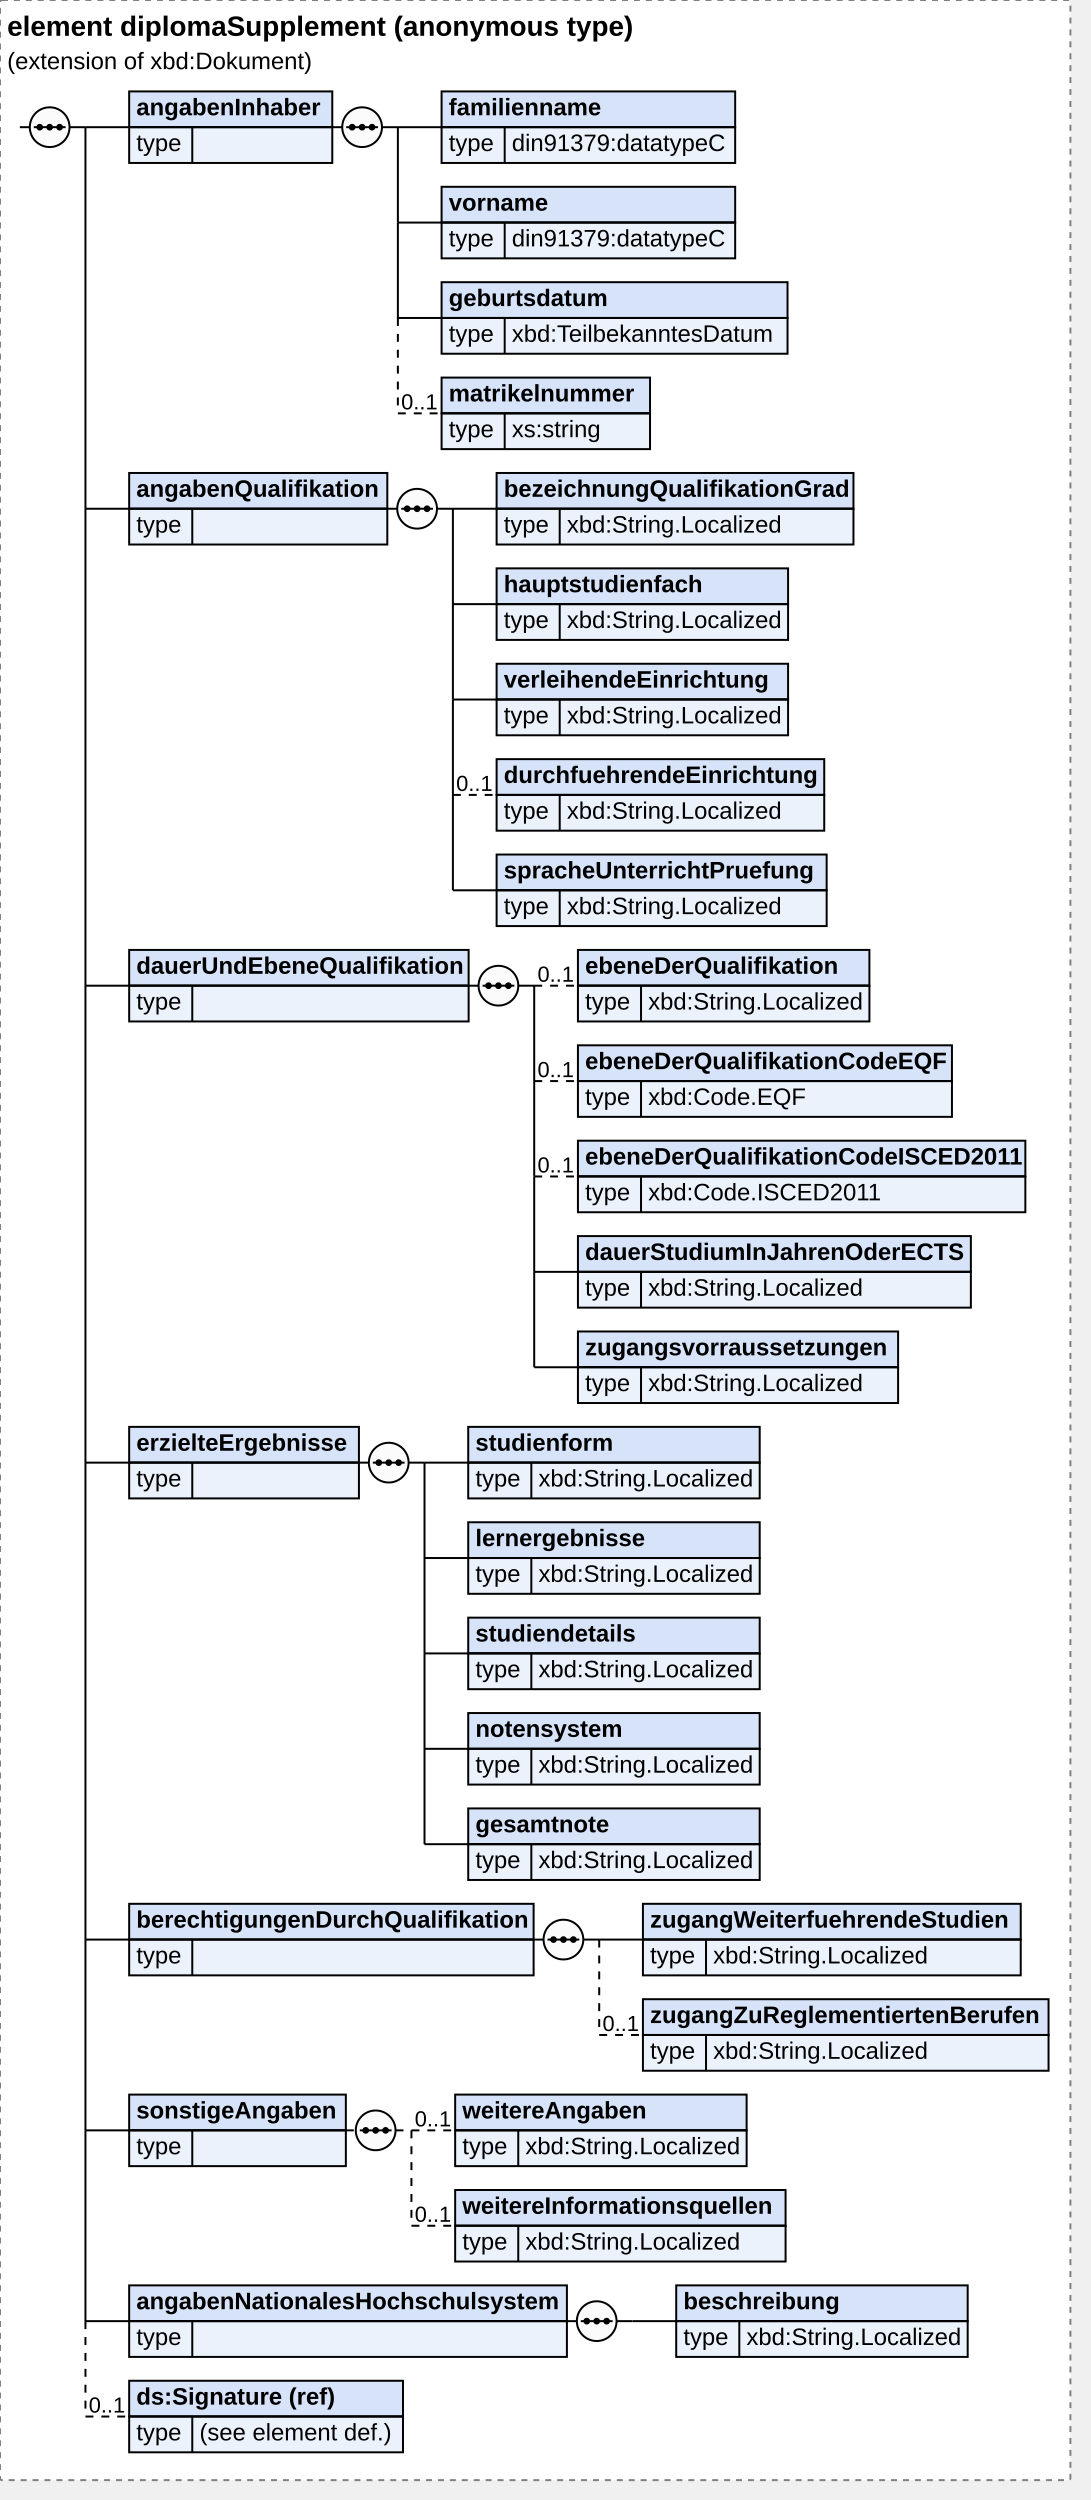
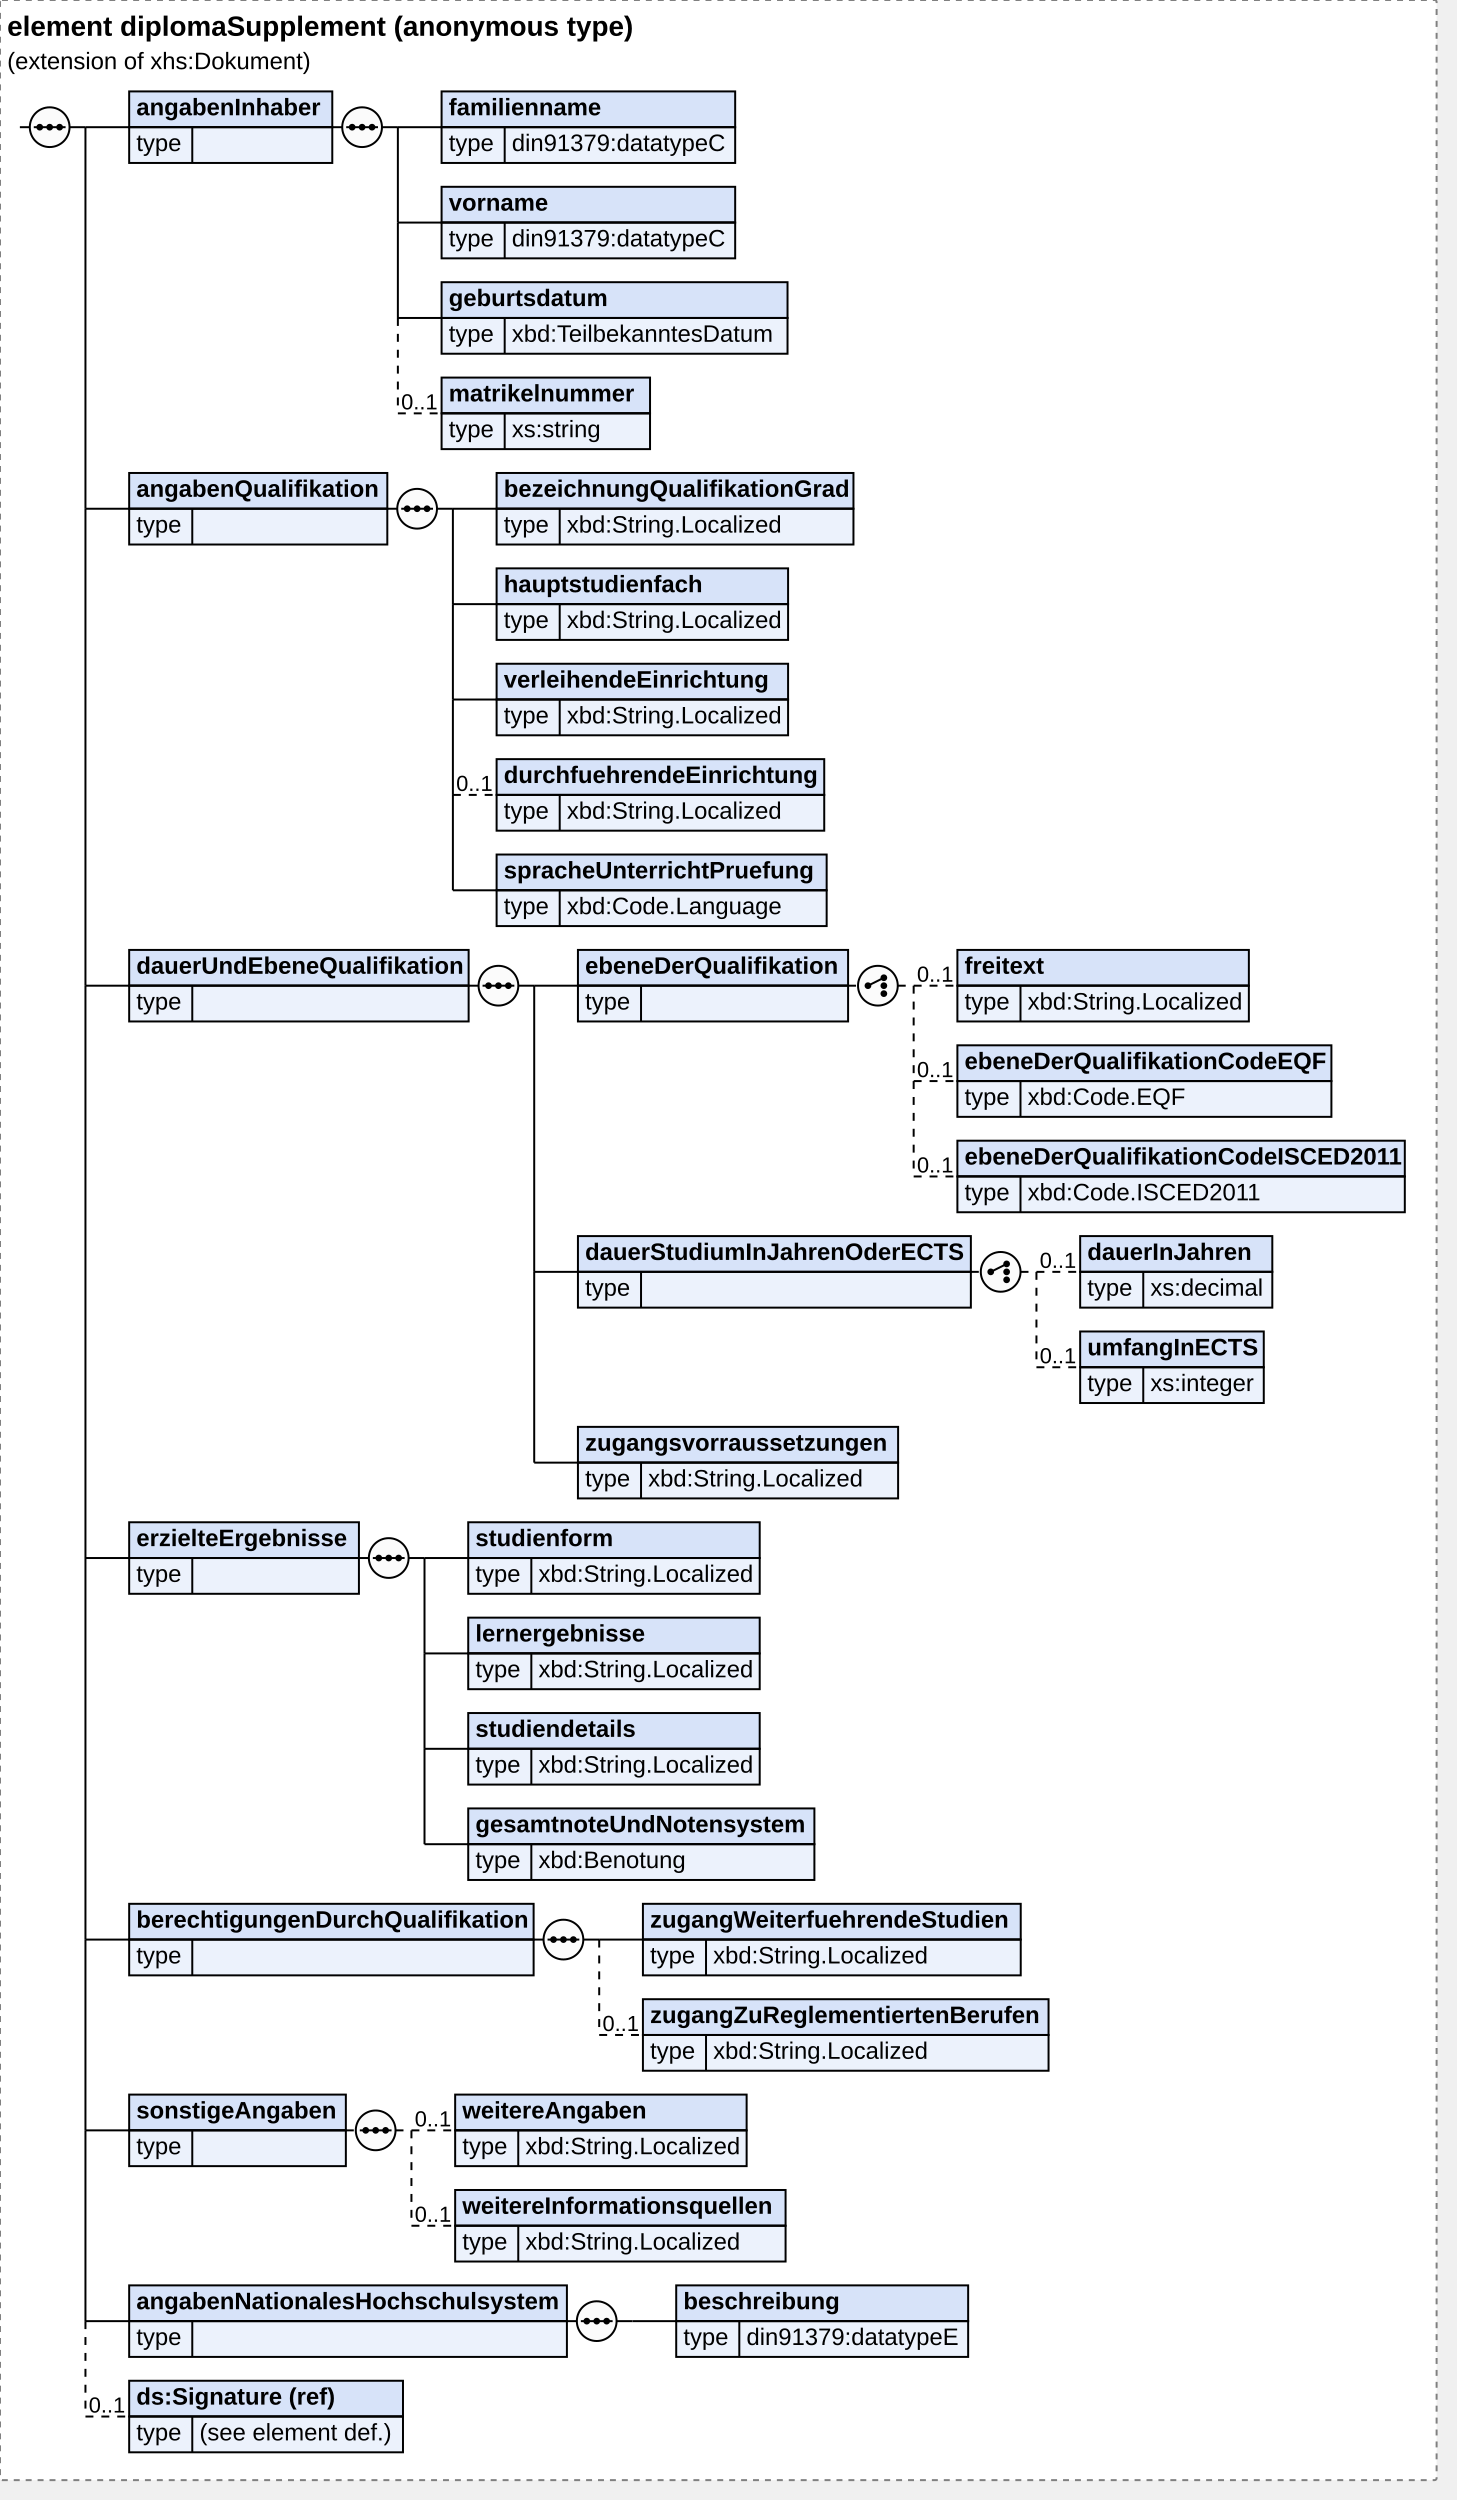
- <svg xmlns="http://www.w3.org/2000/svg" width="548.631" height="1258">
+ <svg xmlns="http://www.w3.org/2000/svg" width="732.9" height="1258">
  <defs>
    <style type="text/css">
                        text {
                            font-family: 'Arial';
                            fill: black;
                        }
                        text.at {
                            font-family: 'Arial';
                            fill: rgb(242, 152, 0);
                        }
                        line {
                            stroke: black;
                        }
                        line.type-structure {
                            stroke: black;
                        }
                        line.type-structure-optional {
                            stroke: black;
                            stroke-dasharray: 4, 4;
                        }
                        rect.attribute-upper {
                            stroke: black;
                            fill: rgb(255, 239, 211);
                        }
                        rect.element-upper {
                            stroke: black;
                            fill: rgb(215, 227, 249);
                        }
                        rect.element-lower {
                            stroke: black;
                            fill: rgb(236, 242, 252);
                        }
                        a text {
                            fill: black;
                        } 
                    </style>
  </defs>
-   <rect width="538.631" height="1248" stroke-dasharray="3,3" rx="1" ry="1" style="stroke: grey;fill: white;" />
+   <rect width="722.9" height="1248" stroke-dasharray="3,3" rx="1" ry="1" style="stroke: grey;fill: white;" />
  <text font-size="14" x="3.6" y="18" font-weight="bold">element diplomaSupplement (anonymous type)</text>
-   <text font-size="12" x="3.6" y="34.8"> (extension of xbd:Dokument)</text>
+   <text font-size="12" x="3.6" y="34.8"> (extension of xhs:Dokument)</text>
  <g transform="translate(10,46)">
    <g transform="translate(55,0)">
      <rect width="102.206" height="18" class="element-upper" />
      <rect width="102.206" height="18" y="18" class="element-lower" />
      <text font-size="12" x="3.6" y="12" font-weight="bold">angabenInhaber</text>
      <line x1="0" y1="18" x2="102.206" y2="18" />
      <text font-size="12" fill="grey" x="3.6" y="30">type</text>
      <line x1="31.753" y1="18" x2="31.753" y2="36" />
      <g transform="translate(102.2062,0)">
        <g transform="translate(55,0)">
          <rect width="147.734" height="18" class="element-upper" />
          <rect width="147.734" height="18" y="18" class="element-lower" />
          <text font-size="12" x="3.6" y="12" font-weight="bold">familienname</text>
          <line x1="0" y1="18" x2="147.734" y2="18" />
          <text font-size="12" fill="grey" x="3.6" y="30">type</text>
          <line x1="31.753" y1="18" x2="31.753" y2="36" />
          <text font-size="12" x="35.353" y="30">din91379:datatypeC</text>
          <g transform="translate(147.7344,0)" />
        </g>
        <line x1="33" y1="18" x2="55" y2="18" class="type-structure-required" />
        <text font-size="11" fill="black" x="53" y="16" text-anchor="end" />
        <line x1="33" y1="18" x2="33" y2="18" class="type-structure-required" />
        <g transform="translate(55,48)">
          <rect width="147.734" height="18" class="element-upper" />
          <rect width="147.734" height="18" y="18" class="element-lower" />
          <text font-size="12" x="3.6" y="12" font-weight="bold">vorname</text>
          <line x1="0" y1="18" x2="147.734" y2="18" />
          <text font-size="12" fill="grey" x="3.6" y="30">type</text>
          <line x1="31.753" y1="18" x2="31.753" y2="36" />
          <text font-size="12" x="35.353" y="30">din91379:datatypeC</text>
          <g transform="translate(147.7344,0)" />
        </g>
        <line x1="33" y1="66" x2="55" y2="66" class="type-structure-required" />
        <text font-size="11" fill="black" x="53" y="64" text-anchor="end" />
        <line x1="33" y1="18" x2="33" y2="66" class="type-structure-required" />
        <g transform="translate(55,96)">
          <rect width="174.078" height="18" class="element-upper" />
          <rect width="174.078" height="18" y="18" class="element-lower" />
          <text font-size="12" x="3.6" y="12" font-weight="bold">geburtsdatum</text>
          <line x1="0" y1="18" x2="174.078" y2="18" />
          <text font-size="12" fill="grey" x="3.6" y="30">type</text>
          <line x1="31.753" y1="18" x2="31.753" y2="36" />
          <text font-size="12" x="35.353" y="30">xbd:TeilbekanntesDatum</text>
          <g transform="translate(174.0781,0)" />
        </g>
        <line x1="33" y1="114" x2="55" y2="114" class="type-structure-required" />
        <text font-size="11" fill="black" x="53" y="112" text-anchor="end" />
        <line x1="33" y1="66" x2="33" y2="114" class="type-structure-required" />
        <g transform="translate(55,144)">
          <rect width="104.894" height="18" class="element-upper" />
          <rect width="104.894" height="18" y="18" class="element-lower" />
          <text font-size="12" x="3.6" y="12" font-weight="bold">matrikelnummer</text>
          <line x1="0" y1="18" x2="104.894" y2="18" />
          <text font-size="12" fill="grey" x="3.6" y="30">type</text>
          <line x1="31.753" y1="18" x2="31.753" y2="36" />
          <text font-size="12" x="35.353" y="30">xs:string</text>
          <g transform="translate(104.8937,0)" />
        </g>
        <line x1="33" y1="162" x2="55" y2="162" class="type-structure-optional" />
        <text font-size="11" fill="black" x="53" y="160" text-anchor="end">0..1</text>
        <line x1="33" y1="114" x2="33" y2="162" class="type-structure-optional" />
        <circle cx="15" cy="18" r="10" stroke="black" fill="rgb(251, 251, 251)" />
        <line x1="0" y1="18" x2="5" y2="18" class="type-structure-required" />
        <line x1="25" y1="18" x2="33" y2="18" class="type-structure-required" />
        <circle cx="10" cy="18" r="1.2" stroke="black" fill="black" />
        <circle cx="15" cy="18" r="1.2" stroke="black" fill="black" />
        <circle cx="20" cy="18" r="1.2" stroke="black" fill="black" />
        <line x1="7" y1="18" x2="23" y2="18" />
      </g>
    </g>
    <line x1="33" y1="18" x2="55" y2="18" class="type-structure-required" />
    <text font-size="11" fill="black" x="53" y="16" text-anchor="end" />
    <line x1="33" y1="18" x2="33" y2="18" class="type-structure-required" />
    <g transform="translate(55,192)">
      <rect width="129.894" height="18" class="element-upper" />
      <rect width="129.894" height="18" y="18" class="element-lower" />
      <text font-size="12" x="3.6" y="12" font-weight="bold">angabenQualifikation</text>
      <line x1="0" y1="18" x2="129.894" y2="18" />
      <text font-size="12" fill="grey" x="3.6" y="30">type</text>
      <line x1="31.753" y1="18" x2="31.753" y2="36" />
      <g transform="translate(129.8937,0)">
        <g transform="translate(55,0)">
          <rect width="179.566" height="18" class="element-upper" />
          <rect width="179.566" height="18" y="18" class="element-lower" />
          <text font-size="12" x="3.6" y="12" font-weight="bold">bezeichnungQualifikationGrad</text>
          <line x1="0" y1="18" x2="179.566" y2="18" />
          <text font-size="12" fill="grey" x="3.6" y="30">type</text>
          <line x1="31.753" y1="18" x2="31.753" y2="36" />
          <text font-size="12" x="35.353" y="30">xbd:String.Localized</text>
          <g transform="translate(179.5656,0)" />
        </g>
        <line x1="33" y1="18" x2="55" y2="18" class="type-structure-required" />
        <text font-size="11" fill="black" x="53" y="16" text-anchor="end" />
        <line x1="33" y1="18" x2="33" y2="18" class="type-structure-required" />
        <g transform="translate(55,48)">
          <rect width="146.672" height="18" class="element-upper" />
          <rect width="146.672" height="18" y="18" class="element-lower" />
          <text font-size="12" x="3.6" y="12" font-weight="bold">hauptstudienfach</text>
          <line x1="0" y1="18" x2="146.672" y2="18" />
          <text font-size="12" fill="grey" x="3.6" y="30">type</text>
          <line x1="31.753" y1="18" x2="31.753" y2="36" />
          <text font-size="12" x="35.353" y="30">xbd:String.Localized</text>
          <g transform="translate(146.6719,0)" />
        </g>
        <line x1="33" y1="66" x2="55" y2="66" class="type-structure-required" />
        <text font-size="11" fill="black" x="53" y="64" text-anchor="end" />
        <line x1="33" y1="18" x2="33" y2="66" class="type-structure-required" />
        <g transform="translate(55,96)">
          <rect width="146.672" height="18" class="element-upper" />
          <rect width="146.672" height="18" y="18" class="element-lower" />
          <text font-size="12" x="3.6" y="12" font-weight="bold">verleihendeEinrichtung</text>
          <line x1="0" y1="18" x2="146.672" y2="18" />
          <text font-size="12" fill="grey" x="3.6" y="30">type</text>
          <line x1="31.753" y1="18" x2="31.753" y2="36" />
          <text font-size="12" x="35.353" y="30">xbd:String.Localized</text>
          <g transform="translate(146.6719,0)" />
        </g>
        <line x1="33" y1="114" x2="55" y2="114" class="type-structure-required" />
        <text font-size="11" fill="black" x="53" y="112" text-anchor="end" />
        <line x1="33" y1="66" x2="33" y2="114" class="type-structure-required" />
        <g transform="translate(55,144)">
          <rect width="164.862" height="18" class="element-upper" />
          <rect width="164.862" height="18" y="18" class="element-lower" />
          <text font-size="12" x="3.6" y="12" font-weight="bold">durchfuehrendeEinrichtung</text>
          <line x1="0" y1="18" x2="164.862" y2="18" />
          <text font-size="12" fill="grey" x="3.6" y="30">type</text>
          <line x1="31.753" y1="18" x2="31.753" y2="36" />
          <text font-size="12" x="35.353" y="30">xbd:String.Localized</text>
          <g transform="translate(164.8625,0)" />
        </g>
        <line x1="33" y1="162" x2="55" y2="162" class="type-structure-optional" />
        <text font-size="11" fill="black" x="53" y="160" text-anchor="end">0..1</text>
        <line x1="33" y1="114" x2="33" y2="162" class="type-structure-required" />
        <g transform="translate(55,192)">
          <rect width="166.081" height="18" class="element-upper" />
          <rect width="166.081" height="18" y="18" class="element-lower" />
          <text font-size="12" x="3.6" y="12" font-weight="bold">spracheUnterrichtPruefung</text>
          <line x1="0" y1="18" x2="166.081" y2="18" />
          <text font-size="12" fill="grey" x="3.6" y="30">type</text>
          <line x1="31.753" y1="18" x2="31.753" y2="36" />
-           <text font-size="12" x="35.353" y="30">xbd:String.Localized</text>
+           <text font-size="12" x="35.353" y="30">xbd:Code.Language</text>
          <g transform="translate(166.0812,0)" />
        </g>
        <line x1="33" y1="210" x2="55" y2="210" class="type-structure-required" />
        <text font-size="11" fill="black" x="53" y="208" text-anchor="end" />
        <line x1="33" y1="162" x2="33" y2="210" class="type-structure-required" />
        <circle cx="15" cy="18" r="10" stroke="black" fill="rgb(251, 251, 251)" />
        <line x1="0" y1="18" x2="5" y2="18" class="type-structure-required" />
        <line x1="25" y1="18" x2="33" y2="18" class="type-structure-required" />
        <circle cx="10" cy="18" r="1.2" stroke="black" fill="black" />
        <circle cx="15" cy="18" r="1.2" stroke="black" fill="black" />
        <circle cx="20" cy="18" r="1.2" stroke="black" fill="black" />
        <line x1="7" y1="18" x2="23" y2="18" />
      </g>
    </g>
    <line x1="33" y1="210" x2="55" y2="210" class="type-structure-required" />
    <text font-size="11" fill="black" x="53" y="208" text-anchor="end" />
    <line x1="33" y1="18" x2="33" y2="210" class="type-structure-required" />
    <g transform="translate(55,432)">
      <rect width="170.816" height="18" class="element-upper" />
      <rect width="170.816" height="18" y="18" class="element-lower" />
      <text font-size="12" x="3.6" y="12" font-weight="bold">dauerUndEbeneQualifikation</text>
      <line x1="0" y1="18" x2="170.816" y2="18" />
      <text font-size="12" fill="grey" x="3.6" y="30">type</text>
      <line x1="31.753" y1="18" x2="31.753" y2="36" />
      <g transform="translate(170.8156,0)">
        <g transform="translate(55,0)">
-           <rect width="146.672" height="18" class="element-upper" />
-           <rect width="146.672" height="18" y="18" class="element-lower" />
+           <rect width="135.941" height="18" class="element-upper" />
+           <rect width="135.941" height="18" y="18" class="element-lower" />
          <text font-size="12" x="3.6" y="12" font-weight="bold">ebeneDerQualifikation</text>
-           <line x1="0" y1="18" x2="146.672" y2="18" />
-           <text font-size="12" fill="grey" x="3.6" y="30">type</text>
-           <line x1="31.753" y1="18" x2="31.753" y2="36" />
-           <text font-size="12" x="35.353" y="30">xbd:String.Localized</text>
-           <g transform="translate(146.6719,0)" />
-         </g>
-         <line x1="33" y1="18" x2="55" y2="18" class="type-structure-optional" />
-         <text font-size="11" fill="black" x="53" y="16" text-anchor="end">0..1</text>
+           <line x1="0" y1="18" x2="135.941" y2="18" />
+           <text font-size="12" fill="grey" x="3.6" y="30">type</text>
+           <line x1="31.753" y1="18" x2="31.753" y2="36" />
+           <g transform="translate(135.9406,0)">
+             <g transform="translate(55,0)">
+               <rect width="146.672" height="18" class="element-upper" />
+               <rect width="146.672" height="18" y="18" class="element-lower" />
+               <text font-size="12" x="3.6" y="12" font-weight="bold">freitext</text>
+               <line x1="0" y1="18" x2="146.672" y2="18" />
+               <text font-size="12" fill="grey" x="3.6" y="30">type</text>
+               <line x1="31.753" y1="18" x2="31.753" y2="36" />
+               <text font-size="12" x="35.353" y="30">xbd:String.Localized</text>
+               <g transform="translate(146.6719,0)" />
+             </g>
+             <line x1="33" y1="18" x2="55" y2="18" class="type-structure-optional" />
+             <text font-size="11" fill="black" x="53" y="16" text-anchor="end">0..1</text>
+             <line x1="33" y1="18" x2="33" y2="18" class="type-structure-optional" />
+             <g transform="translate(55,48)">
+               <rect width="188.206" height="18" class="element-upper" />
+               <rect width="188.206" height="18" y="18" class="element-lower" />
+               <text font-size="12" x="3.6" y="12" font-weight="bold">ebeneDerQualifikationCodeEQF</text>
+               <line x1="0" y1="18" x2="188.206" y2="18" />
+               <text font-size="12" fill="grey" x="3.6" y="30">type</text>
+               <line x1="31.753" y1="18" x2="31.753" y2="36" />
+               <text font-size="12" x="35.353" y="30">xbd:Code.EQF</text>
+               <g transform="translate(188.2062,0)" />
+             </g>
+             <line x1="33" y1="66" x2="55" y2="66" class="type-structure-optional" />
+             <text font-size="11" fill="black" x="53" y="64" text-anchor="end">0..1</text>
+             <line x1="33" y1="18" x2="33" y2="66" class="type-structure-optional" />
+             <g transform="translate(55,96)">
+               <rect width="225.144" height="18" class="element-upper" />
+               <rect width="225.144" height="18" y="18" class="element-lower" />
+               <text font-size="12" x="3.6" y="12" font-weight="bold">ebeneDerQualifikationCodeISCED2011</text>
+               <line x1="0" y1="18" x2="225.144" y2="18" />
+               <text font-size="12" fill="grey" x="3.6" y="30">type</text>
+               <line x1="31.753" y1="18" x2="31.753" y2="36" />
+               <text font-size="12" x="35.353" y="30">xbd:Code.ISCED2011</text>
+               <g transform="translate(225.1437,0)" />
+             </g>
+             <line x1="33" y1="114" x2="55" y2="114" class="type-structure-optional" />
+             <text font-size="11" fill="black" x="53" y="112" text-anchor="end">0..1</text>
+             <line x1="33" y1="66" x2="33" y2="114" class="type-structure-optional" />
+             <circle cx="15" cy="18" r="10" stroke="black" fill="rgb(251, 251, 251)" />
+             <line x1="0" y1="18" x2="5" y2="18" class="type-structure-optional" />
+             <line x1="25" y1="18" x2="33" y2="18" class="type-structure-optional" />
+             <circle cx="10" cy="18" r="1.2" stroke="black" fill="black" />
+             <circle cx="18" cy="14" r="1.2" stroke="black" fill="black" />
+             <circle cx="18" cy="18" r="1.2" stroke="black" fill="black" />
+             <circle cx="18" cy="22" r="1.2" stroke="black" fill="black" />
+             <line x1="10" y1="18" x2="18" y2="14" />
+           </g>
+         </g>
+         <line x1="33" y1="18" x2="55" y2="18" class="type-structure-required" />
+         <text font-size="11" fill="black" x="53" y="16" text-anchor="end" />
        <line x1="33" y1="18" x2="33" y2="18" class="type-structure-required" />
-         <g transform="translate(55,48)">
-           <rect width="188.206" height="18" class="element-upper" />
-           <rect width="188.206" height="18" y="18" class="element-lower" />
-           <text font-size="12" x="3.6" y="12" font-weight="bold">ebeneDerQualifikationCodeEQF</text>
-           <line x1="0" y1="18" x2="188.206" y2="18" />
-           <text font-size="12" fill="grey" x="3.6" y="30">type</text>
-           <line x1="31.753" y1="18" x2="31.753" y2="36" />
-           <text font-size="12" x="35.353" y="30">xbd:Code.EQF</text>
-           <g transform="translate(188.2062,0)" />
-         </g>
-         <line x1="33" y1="66" x2="55" y2="66" class="type-structure-optional" />
-         <text font-size="11" fill="black" x="53" y="64" text-anchor="end">0..1</text>
-         <line x1="33" y1="18" x2="33" y2="66" class="type-structure-required" />
-         <g transform="translate(55,96)">
-           <rect width="225.144" height="18" class="element-upper" />
-           <rect width="225.144" height="18" y="18" class="element-lower" />
-           <text font-size="12" x="3.6" y="12" font-weight="bold">ebeneDerQualifikationCodeISCED2011</text>
-           <line x1="0" y1="18" x2="225.144" y2="18" />
-           <text font-size="12" fill="grey" x="3.6" y="30">type</text>
-           <line x1="31.753" y1="18" x2="31.753" y2="36" />
-           <text font-size="12" x="35.353" y="30">xbd:Code.ISCED2011</text>
-           <g transform="translate(225.1437,0)" />
-         </g>
-         <line x1="33" y1="114" x2="55" y2="114" class="type-structure-optional" />
-         <text font-size="11" fill="black" x="53" y="112" text-anchor="end">0..1</text>
-         <line x1="33" y1="66" x2="33" y2="114" class="type-structure-required" />
        <g transform="translate(55,144)">
          <rect width="197.722" height="18" class="element-upper" />
          <rect width="197.722" height="18" y="18" class="element-lower" />
          <text font-size="12" x="3.6" y="12" font-weight="bold">dauerStudiumInJahrenOderECTS</text>
          <line x1="0" y1="18" x2="197.722" y2="18" />
          <text font-size="12" fill="grey" x="3.6" y="30">type</text>
          <line x1="31.753" y1="18" x2="31.753" y2="36" />
-           <text font-size="12" x="35.353" y="30">xbd:String.Localized</text>
-           <g transform="translate(197.7219,0)" />
+           <g transform="translate(197.7219,0)">
+             <g transform="translate(55,0)">
+               <rect width="96.688" height="18" class="element-upper" />
+               <rect width="96.688" height="18" y="18" class="element-lower" />
+               <text font-size="12" x="3.6" y="12" font-weight="bold">dauerInJahren</text>
+               <line x1="0" y1="18" x2="96.688" y2="18" />
+               <text font-size="12" fill="grey" x="3.6" y="30">type</text>
+               <line x1="31.753" y1="18" x2="31.753" y2="36" />
+               <text font-size="12" x="35.353" y="30">xs:decimal</text>
+               <g transform="translate(96.6875,0)" />
+             </g>
+             <line x1="33" y1="18" x2="55" y2="18" class="type-structure-optional" />
+             <text font-size="11" fill="black" x="53" y="16" text-anchor="end">0..1</text>
+             <line x1="33" y1="18" x2="33" y2="18" class="type-structure-optional" />
+             <g transform="translate(55,48)">
+               <rect width="92.394" height="18" class="element-upper" />
+               <rect width="92.394" height="18" y="18" class="element-lower" />
+               <text font-size="12" x="3.6" y="12" font-weight="bold">umfangInECTS</text>
+               <line x1="0" y1="18" x2="92.394" y2="18" />
+               <text font-size="12" fill="grey" x="3.6" y="30">type</text>
+               <line x1="31.753" y1="18" x2="31.753" y2="36" />
+               <text font-size="12" x="35.353" y="30">xs:integer</text>
+               <g transform="translate(92.39375,0)" />
+             </g>
+             <line x1="33" y1="66" x2="55" y2="66" class="type-structure-optional" />
+             <text font-size="11" fill="black" x="53" y="64" text-anchor="end">0..1</text>
+             <line x1="33" y1="18" x2="33" y2="66" class="type-structure-optional" />
+             <circle cx="15" cy="18" r="10" stroke="black" fill="rgb(251, 251, 251)" />
+             <line x1="0" y1="18" x2="5" y2="18" class="type-structure-optional" />
+             <line x1="25" y1="18" x2="33" y2="18" class="type-structure-optional" />
+             <circle cx="10" cy="18" r="1.2" stroke="black" fill="black" />
+             <circle cx="18" cy="14" r="1.2" stroke="black" fill="black" />
+             <circle cx="18" cy="18" r="1.2" stroke="black" fill="black" />
+             <circle cx="18" cy="22" r="1.2" stroke="black" fill="black" />
+             <line x1="10" y1="18" x2="18" y2="14" />
+           </g>
        </g>
        <line x1="33" y1="162" x2="55" y2="162" class="type-structure-required" />
        <text font-size="11" fill="black" x="53" y="160" text-anchor="end" />
-         <line x1="33" y1="114" x2="33" y2="162" class="type-structure-required" />
-         <g transform="translate(55,192)">
+         <line x1="33" y1="18" x2="33" y2="162" class="type-structure-required" />
+         <g transform="translate(55,240)">
          <rect width="161.112" height="18" class="element-upper" />
          <rect width="161.112" height="18" y="18" class="element-lower" />
          <text font-size="12" x="3.6" y="12" font-weight="bold">zugangsvorraussetzungen</text>
          <line x1="0" y1="18" x2="161.112" y2="18" />
          <text font-size="12" fill="grey" x="3.6" y="30">type</text>
          <line x1="31.753" y1="18" x2="31.753" y2="36" />
          <text font-size="12" x="35.353" y="30">xbd:String.Localized</text>
          <g transform="translate(161.1125,0)" />
        </g>
-         <line x1="33" y1="210" x2="55" y2="210" class="type-structure-required" />
-         <text font-size="11" fill="black" x="53" y="208" text-anchor="end" />
-         <line x1="33" y1="162" x2="33" y2="210" class="type-structure-required" />
+         <line x1="33" y1="258" x2="55" y2="258" class="type-structure-required" />
+         <text font-size="11" fill="black" x="53" y="256" text-anchor="end" />
+         <line x1="33" y1="162" x2="33" y2="258" class="type-structure-required" />
        <circle cx="15" cy="18" r="10" stroke="black" fill="rgb(251, 251, 251)" />
        <line x1="0" y1="18" x2="5" y2="18" class="type-structure-required" />
        <line x1="25" y1="18" x2="33" y2="18" class="type-structure-required" />
        <circle cx="10" cy="18" r="1.2" stroke="black" fill="black" />
        <circle cx="15" cy="18" r="1.2" stroke="black" fill="black" />
        <circle cx="20" cy="18" r="1.2" stroke="black" fill="black" />
        <line x1="7" y1="18" x2="23" y2="18" />
      </g>
    </g>
    <line x1="33" y1="450" x2="55" y2="450" class="type-structure-required" />
    <text font-size="11" fill="black" x="53" y="448" text-anchor="end" />
    <line x1="33" y1="210" x2="33" y2="450" class="type-structure-required" />
-     <g transform="translate(55,672)">
+     <g transform="translate(55,720)">
      <rect width="115.612" height="18" class="element-upper" />
      <rect width="115.612" height="18" y="18" class="element-lower" />
      <text font-size="12" x="3.6" y="12" font-weight="bold">erzielteErgebnisse</text>
      <line x1="0" y1="18" x2="115.612" y2="18" />
      <text font-size="12" fill="grey" x="3.6" y="30">type</text>
      <line x1="31.753" y1="18" x2="31.753" y2="36" />
      <g transform="translate(115.6125,0)">
        <g transform="translate(55,0)">
          <rect width="146.672" height="18" class="element-upper" />
          <rect width="146.672" height="18" y="18" class="element-lower" />
          <text font-size="12" x="3.6" y="12" font-weight="bold">studienform</text>
          <line x1="0" y1="18" x2="146.672" y2="18" />
          <text font-size="12" fill="grey" x="3.6" y="30">type</text>
          <line x1="31.753" y1="18" x2="31.753" y2="36" />
          <text font-size="12" x="35.353" y="30">xbd:String.Localized</text>
          <g transform="translate(146.6719,0)" />
        </g>
        <line x1="33" y1="18" x2="55" y2="18" class="type-structure-required" />
        <text font-size="11" fill="black" x="53" y="16" text-anchor="end" />
        <line x1="33" y1="18" x2="33" y2="18" class="type-structure-required" />
        <g transform="translate(55,48)">
          <rect width="146.672" height="18" class="element-upper" />
          <rect width="146.672" height="18" y="18" class="element-lower" />
          <text font-size="12" x="3.6" y="12" font-weight="bold">lernergebnisse</text>
          <line x1="0" y1="18" x2="146.672" y2="18" />
          <text font-size="12" fill="grey" x="3.6" y="30">type</text>
          <line x1="31.753" y1="18" x2="31.753" y2="36" />
          <text font-size="12" x="35.353" y="30">xbd:String.Localized</text>
          <g transform="translate(146.6719,0)" />
        </g>
        <line x1="33" y1="66" x2="55" y2="66" class="type-structure-required" />
        <text font-size="11" fill="black" x="53" y="64" text-anchor="end" />
        <line x1="33" y1="18" x2="33" y2="66" class="type-structure-required" />
        <g transform="translate(55,96)">
          <rect width="146.672" height="18" class="element-upper" />
          <rect width="146.672" height="18" y="18" class="element-lower" />
          <text font-size="12" x="3.6" y="12" font-weight="bold">studiendetails</text>
          <line x1="0" y1="18" x2="146.672" y2="18" />
          <text font-size="12" fill="grey" x="3.6" y="30">type</text>
          <line x1="31.753" y1="18" x2="31.753" y2="36" />
          <text font-size="12" x="35.353" y="30">xbd:String.Localized</text>
          <g transform="translate(146.6719,0)" />
        </g>
        <line x1="33" y1="114" x2="55" y2="114" class="type-structure-required" />
        <text font-size="11" fill="black" x="53" y="112" text-anchor="end" />
        <line x1="33" y1="66" x2="33" y2="114" class="type-structure-required" />
        <g transform="translate(55,144)">
-           <rect width="146.672" height="18" class="element-upper" />
-           <rect width="146.672" height="18" y="18" class="element-lower" />
-           <text font-size="12" x="3.6" y="12" font-weight="bold">notensystem</text>
-           <line x1="0" y1="18" x2="146.672" y2="18" />
-           <text font-size="12" fill="grey" x="3.6" y="30">type</text>
-           <line x1="31.753" y1="18" x2="31.753" y2="36" />
-           <text font-size="12" x="35.353" y="30">xbd:String.Localized</text>
-           <g transform="translate(146.6719,0)" />
+           <rect width="174.191" height="18" class="element-upper" />
+           <rect width="174.191" height="18" y="18" class="element-lower" />
+           <text font-size="12" x="3.6" y="12" font-weight="bold">gesamtnoteUndNotensystem</text>
+           <line x1="0" y1="18" x2="174.191" y2="18" />
+           <text font-size="12" fill="grey" x="3.6" y="30">type</text>
+           <line x1="31.753" y1="18" x2="31.753" y2="36" />
+           <text font-size="12" x="35.353" y="30">xbd:Benotung</text>
+           <g transform="translate(174.1906,0)" />
        </g>
        <line x1="33" y1="162" x2="55" y2="162" class="type-structure-required" />
        <text font-size="11" fill="black" x="53" y="160" text-anchor="end" />
        <line x1="33" y1="114" x2="33" y2="162" class="type-structure-required" />
-         <g transform="translate(55,192)">
-           <rect width="146.672" height="18" class="element-upper" />
-           <rect width="146.672" height="18" y="18" class="element-lower" />
-           <text font-size="12" x="3.6" y="12" font-weight="bold">gesamtnote</text>
-           <line x1="0" y1="18" x2="146.672" y2="18" />
-           <text font-size="12" fill="grey" x="3.6" y="30">type</text>
-           <line x1="31.753" y1="18" x2="31.753" y2="36" />
-           <text font-size="12" x="35.353" y="30">xbd:String.Localized</text>
-           <g transform="translate(146.6719,0)" />
-         </g>
-         <line x1="33" y1="210" x2="55" y2="210" class="type-structure-required" />
-         <text font-size="11" fill="black" x="53" y="208" text-anchor="end" />
-         <line x1="33" y1="162" x2="33" y2="210" class="type-structure-required" />
        <circle cx="15" cy="18" r="10" stroke="black" fill="rgb(251, 251, 251)" />
        <line x1="0" y1="18" x2="5" y2="18" class="type-structure-required" />
        <line x1="25" y1="18" x2="33" y2="18" class="type-structure-required" />
        <circle cx="10" cy="18" r="1.2" stroke="black" fill="black" />
        <circle cx="15" cy="18" r="1.2" stroke="black" fill="black" />
        <circle cx="20" cy="18" r="1.2" stroke="black" fill="black" />
        <line x1="7" y1="18" x2="23" y2="18" />
      </g>
    </g>
-     <line x1="33" y1="690" x2="55" y2="690" class="type-structure-required" />
-     <text font-size="11" fill="black" x="53" y="688" text-anchor="end" />
-     <line x1="33" y1="450" x2="33" y2="690" class="type-structure-required" />
+     <line x1="33" y1="738" x2="55" y2="738" class="type-structure-required" />
+     <text font-size="11" fill="black" x="53" y="736" text-anchor="end" />
+     <line x1="33" y1="450" x2="33" y2="738" class="type-structure-required" />
    <g transform="translate(55,912)">
      <rect width="203.519" height="18" class="element-upper" />
      <rect width="203.519" height="18" y="18" class="element-lower" />
      <text font-size="12" x="3.6" y="12" font-weight="bold">berechtigungenDurchQualifikation</text>
      <line x1="0" y1="18" x2="203.519" y2="18" />
      <text font-size="12" fill="grey" x="3.6" y="30">type</text>
      <line x1="31.753" y1="18" x2="31.753" y2="36" />
      <g transform="translate(203.5187,0)">
        <g transform="translate(55,0)">
          <rect width="190.112" height="18" class="element-upper" />
          <rect width="190.112" height="18" y="18" class="element-lower" />
          <text font-size="12" x="3.6" y="12" font-weight="bold">zugangWeiterfuehrendeStudien</text>
          <line x1="0" y1="18" x2="190.112" y2="18" />
          <text font-size="12" fill="grey" x="3.6" y="30">type</text>
          <line x1="31.753" y1="18" x2="31.753" y2="36" />
          <text font-size="12" x="35.353" y="30">xbd:String.Localized</text>
          <g transform="translate(190.1125,0)" />
        </g>
        <line x1="33" y1="18" x2="55" y2="18" class="type-structure-required" />
        <text font-size="11" fill="black" x="53" y="16" text-anchor="end" />
        <line x1="33" y1="18" x2="33" y2="18" class="type-structure-required" />
        <g transform="translate(55,48)">
          <rect width="204.112" height="18" class="element-upper" />
          <rect width="204.112" height="18" y="18" class="element-lower" />
          <text font-size="12" x="3.6" y="12" font-weight="bold">zugangZuReglementiertenBerufen</text>
          <line x1="0" y1="18" x2="204.112" y2="18" />
          <text font-size="12" fill="grey" x="3.6" y="30">type</text>
          <line x1="31.753" y1="18" x2="31.753" y2="36" />
          <text font-size="12" x="35.353" y="30">xbd:String.Localized</text>
          <g transform="translate(204.1125,0)" />
        </g>
        <line x1="33" y1="66" x2="55" y2="66" class="type-structure-optional" />
        <text font-size="11" fill="black" x="53" y="64" text-anchor="end">0..1</text>
        <line x1="33" y1="18" x2="33" y2="66" class="type-structure-optional" />
        <circle cx="15" cy="18" r="10" stroke="black" fill="rgb(251, 251, 251)" />
        <line x1="0" y1="18" x2="5" y2="18" class="type-structure-required" />
        <line x1="25" y1="18" x2="33" y2="18" class="type-structure-required" />
        <circle cx="10" cy="18" r="1.2" stroke="black" fill="black" />
        <circle cx="15" cy="18" r="1.2" stroke="black" fill="black" />
        <circle cx="20" cy="18" r="1.2" stroke="black" fill="black" />
        <line x1="7" y1="18" x2="23" y2="18" />
      </g>
    </g>
    <line x1="33" y1="930" x2="55" y2="930" class="type-structure-required" />
    <text font-size="11" fill="black" x="53" y="928" text-anchor="end" />
-     <line x1="33" y1="690" x2="33" y2="930" class="type-structure-required" />
+     <line x1="33" y1="738" x2="33" y2="930" class="type-structure-required" />
    <g transform="translate(55,1008)">
      <rect width="109.034" height="18" class="element-upper" />
      <rect width="109.034" height="18" y="18" class="element-lower" />
      <text font-size="12" x="3.6" y="12" font-weight="bold">sonstigeAngaben</text>
      <line x1="0" y1="18" x2="109.034" y2="18" />
      <text font-size="12" fill="grey" x="3.6" y="30">type</text>
      <line x1="31.753" y1="18" x2="31.753" y2="36" />
      <g transform="translate(109.0344,0)">
        <g transform="translate(55,0)">
          <rect width="146.672" height="18" class="element-upper" />
          <rect width="146.672" height="18" y="18" class="element-lower" />
          <text font-size="12" x="3.6" y="12" font-weight="bold">weitereAngaben</text>
          <line x1="0" y1="18" x2="146.672" y2="18" />
          <text font-size="12" fill="grey" x="3.6" y="30">type</text>
          <line x1="31.753" y1="18" x2="31.753" y2="36" />
          <text font-size="12" x="35.353" y="30">xbd:String.Localized</text>
          <g transform="translate(146.6719,0)" />
        </g>
        <line x1="33" y1="18" x2="55" y2="18" class="type-structure-optional" />
        <text font-size="11" fill="black" x="53" y="16" text-anchor="end">0..1</text>
        <line x1="33" y1="18" x2="33" y2="18" class="type-structure-optional" />
        <g transform="translate(55,48)">
          <rect width="166.269" height="18" class="element-upper" />
          <rect width="166.269" height="18" y="18" class="element-lower" />
          <text font-size="12" x="3.6" y="12" font-weight="bold">weitereInformationsquellen</text>
          <line x1="0" y1="18" x2="166.269" y2="18" />
          <text font-size="12" fill="grey" x="3.6" y="30">type</text>
          <line x1="31.753" y1="18" x2="31.753" y2="36" />
          <text font-size="12" x="35.353" y="30">xbd:String.Localized</text>
          <g transform="translate(166.2687,0)" />
        </g>
        <line x1="33" y1="66" x2="55" y2="66" class="type-structure-optional" />
        <text font-size="11" fill="black" x="53" y="64" text-anchor="end">0..1</text>
        <line x1="33" y1="18" x2="33" y2="66" class="type-structure-optional" />
        <circle cx="15" cy="18" r="10" stroke="black" fill="rgb(251, 251, 251)" />
        <line x1="0" y1="18" x2="5" y2="18" class="type-structure-optional" />
        <line x1="25" y1="18" x2="33" y2="18" class="type-structure-optional" />
        <circle cx="10" cy="18" r="1.2" stroke="black" fill="black" />
        <circle cx="15" cy="18" r="1.2" stroke="black" fill="black" />
        <circle cx="20" cy="18" r="1.2" stroke="black" fill="black" />
        <line x1="7" y1="18" x2="23" y2="18" />
      </g>
    </g>
    <line x1="33" y1="1026" x2="55" y2="1026" class="type-structure-required" />
    <text font-size="11" fill="black" x="53" y="1024" text-anchor="end" />
    <line x1="33" y1="930" x2="33" y2="1026" class="type-structure-required" />
    <g transform="translate(55,1104)">
      <rect width="220.269" height="18" class="element-upper" />
      <rect width="220.269" height="18" y="18" class="element-lower" />
      <text font-size="12" x="3.6" y="12" font-weight="bold">angabenNationalesHochschulsystem</text>
      <line x1="0" y1="18" x2="220.269" y2="18" />
      <text font-size="12" fill="grey" x="3.6" y="30">type</text>
      <line x1="31.753" y1="18" x2="31.753" y2="36" />
      <g transform="translate(220.2687,0)">
        <g transform="translate(55,0)">
-           <rect width="146.672" height="18" class="element-upper" />
-           <rect width="146.672" height="18" y="18" class="element-lower" />
+           <rect width="146.906" height="18" class="element-upper" />
+           <rect width="146.906" height="18" y="18" class="element-lower" />
          <text font-size="12" x="3.6" y="12" font-weight="bold">beschreibung</text>
-           <line x1="0" y1="18" x2="146.672" y2="18" />
-           <text font-size="12" fill="grey" x="3.6" y="30">type</text>
-           <line x1="31.753" y1="18" x2="31.753" y2="36" />
-           <text font-size="12" x="35.353" y="30">xbd:String.Localized</text>
-           <g transform="translate(146.6719,0)" />
+           <line x1="0" y1="18" x2="146.906" y2="18" />
+           <text font-size="12" fill="grey" x="3.6" y="30">type</text>
+           <line x1="31.753" y1="18" x2="31.753" y2="36" />
+           <text font-size="12" x="35.353" y="30">din91379:datatypeE</text>
+           <g transform="translate(146.9062,0)" />
        </g>
        <line x1="33" y1="18" x2="55" y2="18" class="type-structure-required" />
        <text font-size="11" fill="black" x="53" y="16" text-anchor="end" />
        <line x1="33" y1="18" x2="33" y2="18" class="type-structure-required" />
        <circle cx="15" cy="18" r="10" stroke="black" fill="rgb(251, 251, 251)" />
        <line x1="0" y1="18" x2="5" y2="18" class="type-structure-required" />
        <line x1="25" y1="18" x2="33" y2="18" class="type-structure-required" />
        <circle cx="10" cy="18" r="1.2" stroke="black" fill="black" />
        <circle cx="15" cy="18" r="1.2" stroke="black" fill="black" />
        <circle cx="20" cy="18" r="1.2" stroke="black" fill="black" />
        <line x1="7" y1="18" x2="23" y2="18" />
      </g>
    </g>
    <line x1="33" y1="1122" x2="55" y2="1122" class="type-structure-required" />
    <text font-size="11" fill="black" x="53" y="1120" text-anchor="end" />
    <line x1="33" y1="1026" x2="33" y2="1122" class="type-structure-required" />
    <g transform="translate(55,1152)">
      <rect width="137.781" height="18" class="element-upper" />
      <rect width="137.781" height="18" y="18" class="element-lower" />
      <text font-size="12" x="3.6" y="12" font-weight="bold">ds:Signature (ref)</text>
      <line x1="0" y1="18" x2="137.781" y2="18" />
      <text font-size="12" fill="grey" x="3.6" y="30">type</text>
      <line x1="31.753" y1="18" x2="31.753" y2="36" />
      <text font-size="12" x="35.353" y="30">(see element def.)</text>
      <g transform="translate(137.7812,0)" />
    </g>
    <line x1="33" y1="1170" x2="55" y2="1170" class="type-structure-optional" />
    <text font-size="11" fill="black" x="53" y="1168" text-anchor="end">0..1</text>
    <line x1="33" y1="1122" x2="33" y2="1170" class="type-structure-optional" />
    <circle cx="15" cy="18" r="10" stroke="black" fill="rgb(251, 251, 251)" />
    <line x1="0" y1="18" x2="5" y2="18" class="type-structure-required" />
    <line x1="25" y1="18" x2="33" y2="18" class="type-structure-required" />
    <circle cx="10" cy="18" r="1.2" stroke="black" fill="black" />
    <circle cx="15" cy="18" r="1.2" stroke="black" fill="black" />
    <circle cx="20" cy="18" r="1.2" stroke="black" fill="black" />
    <line x1="7" y1="18" x2="23" y2="18" />
  </g>
</svg>
